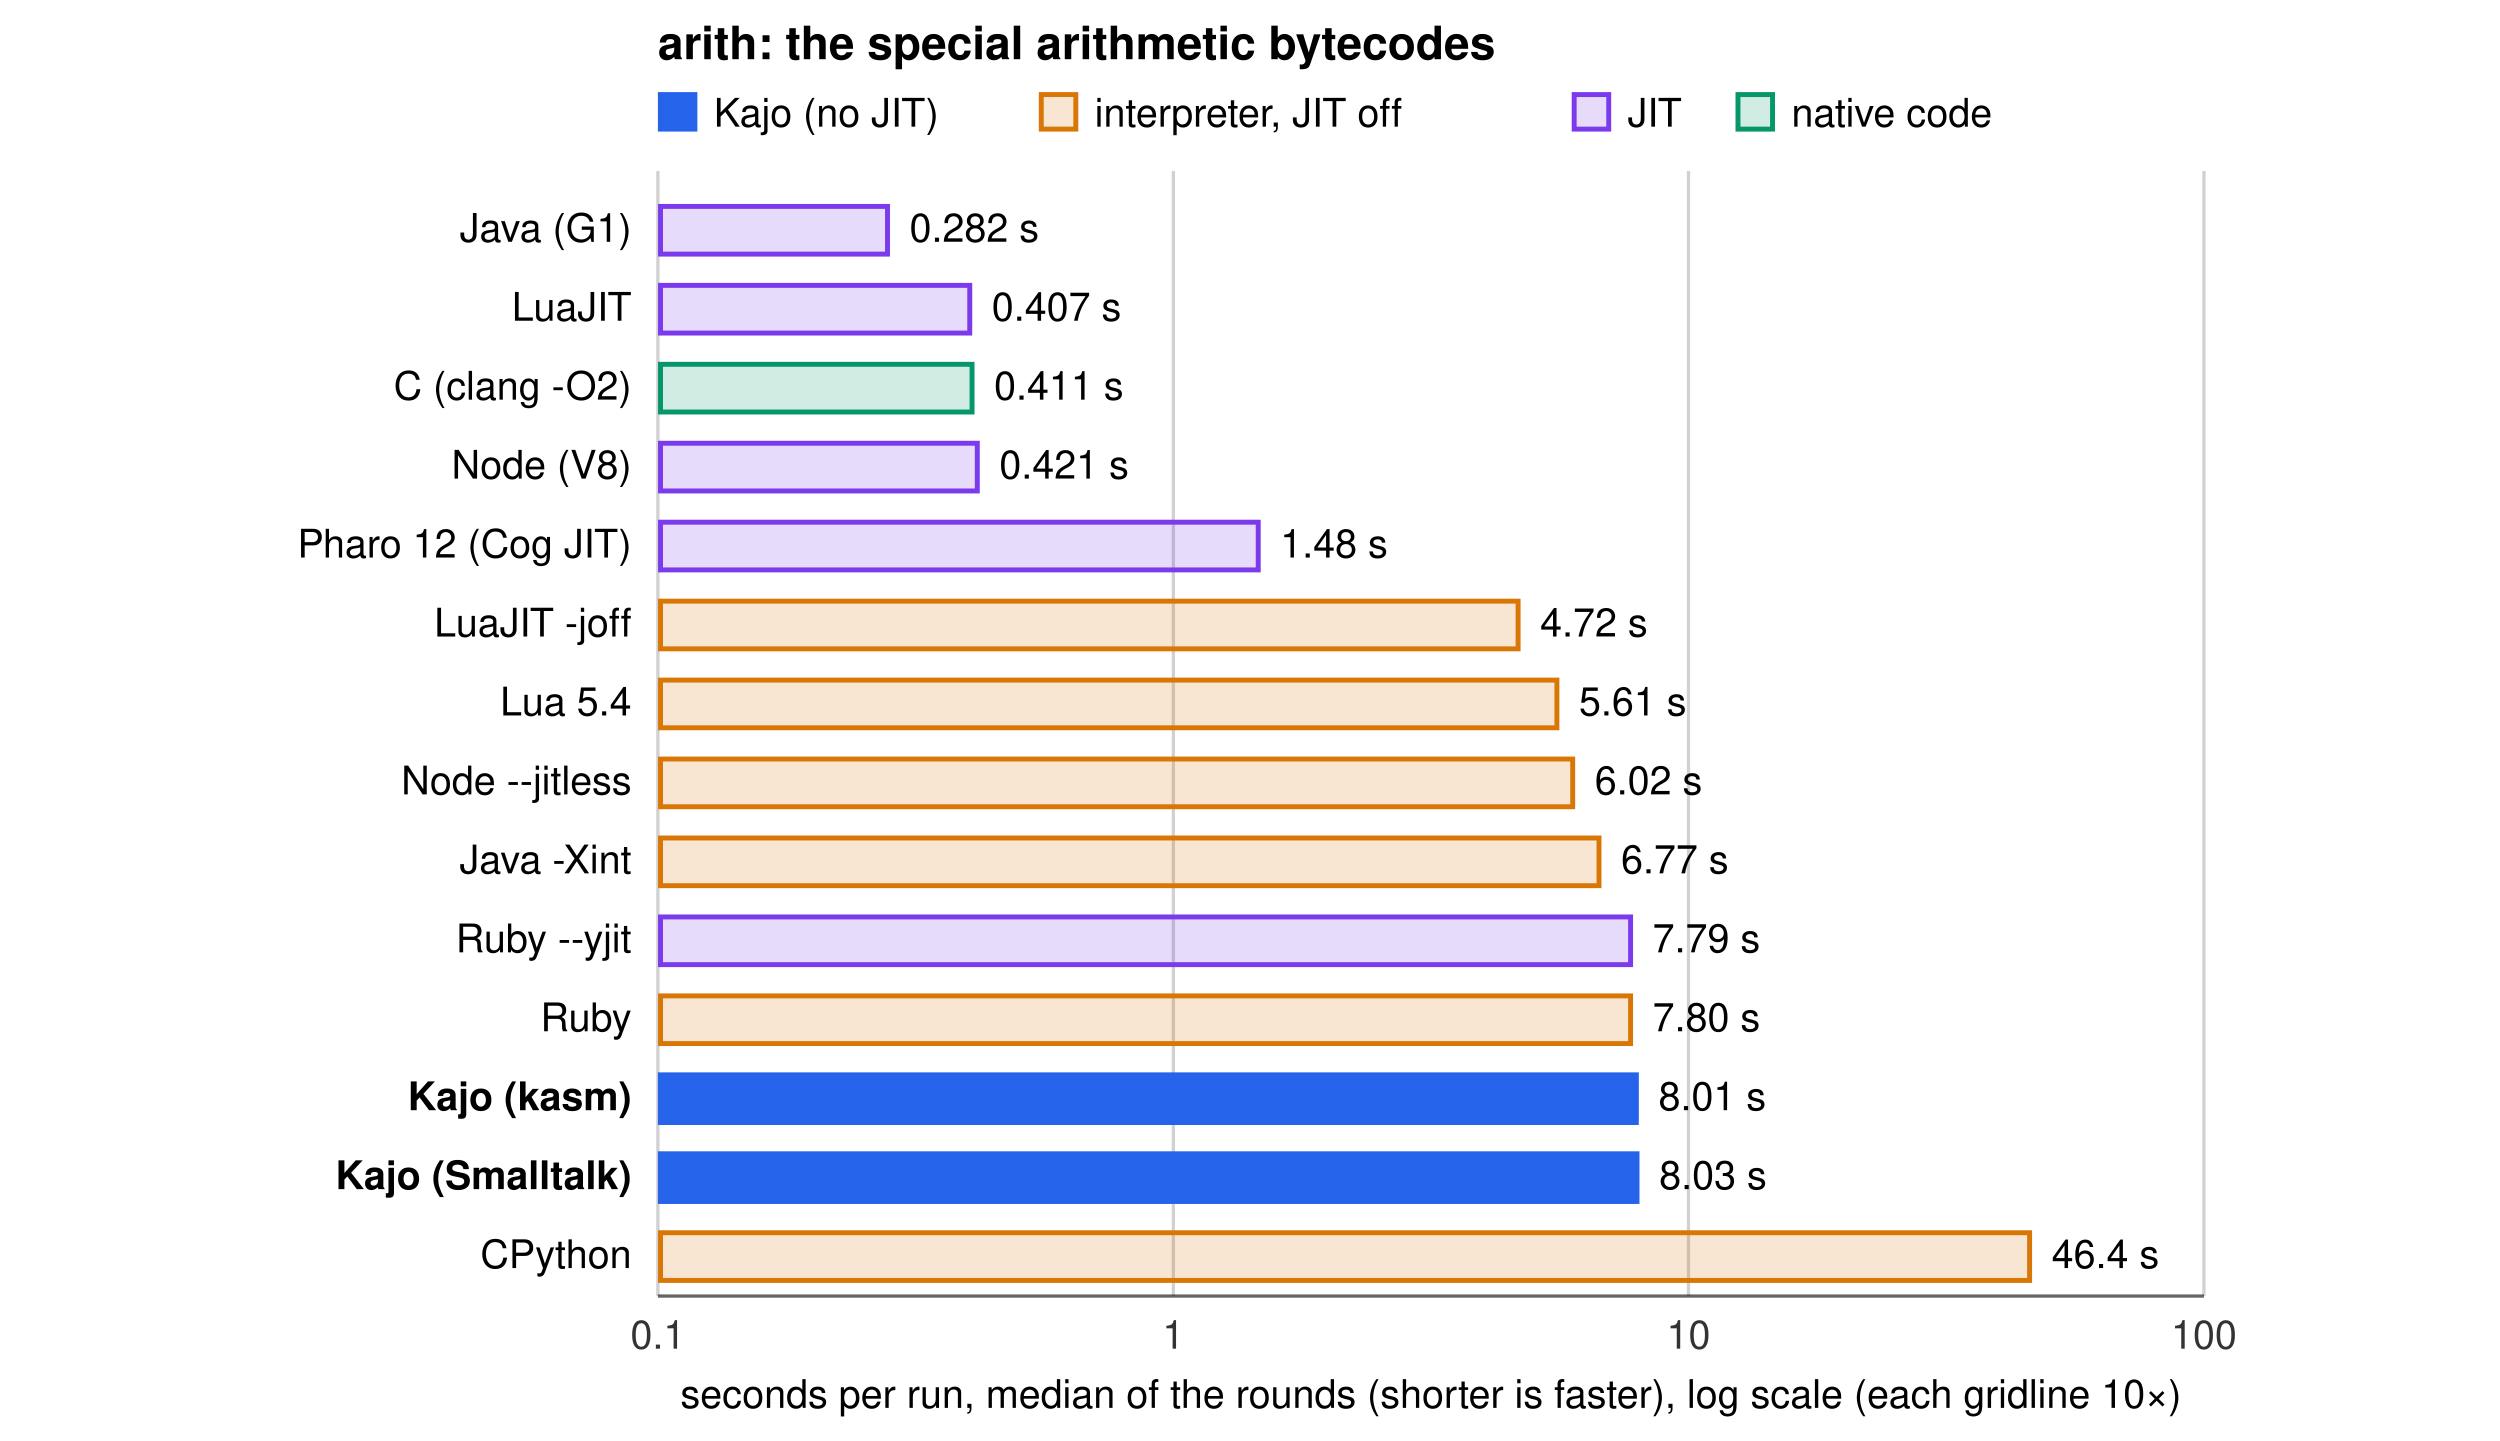
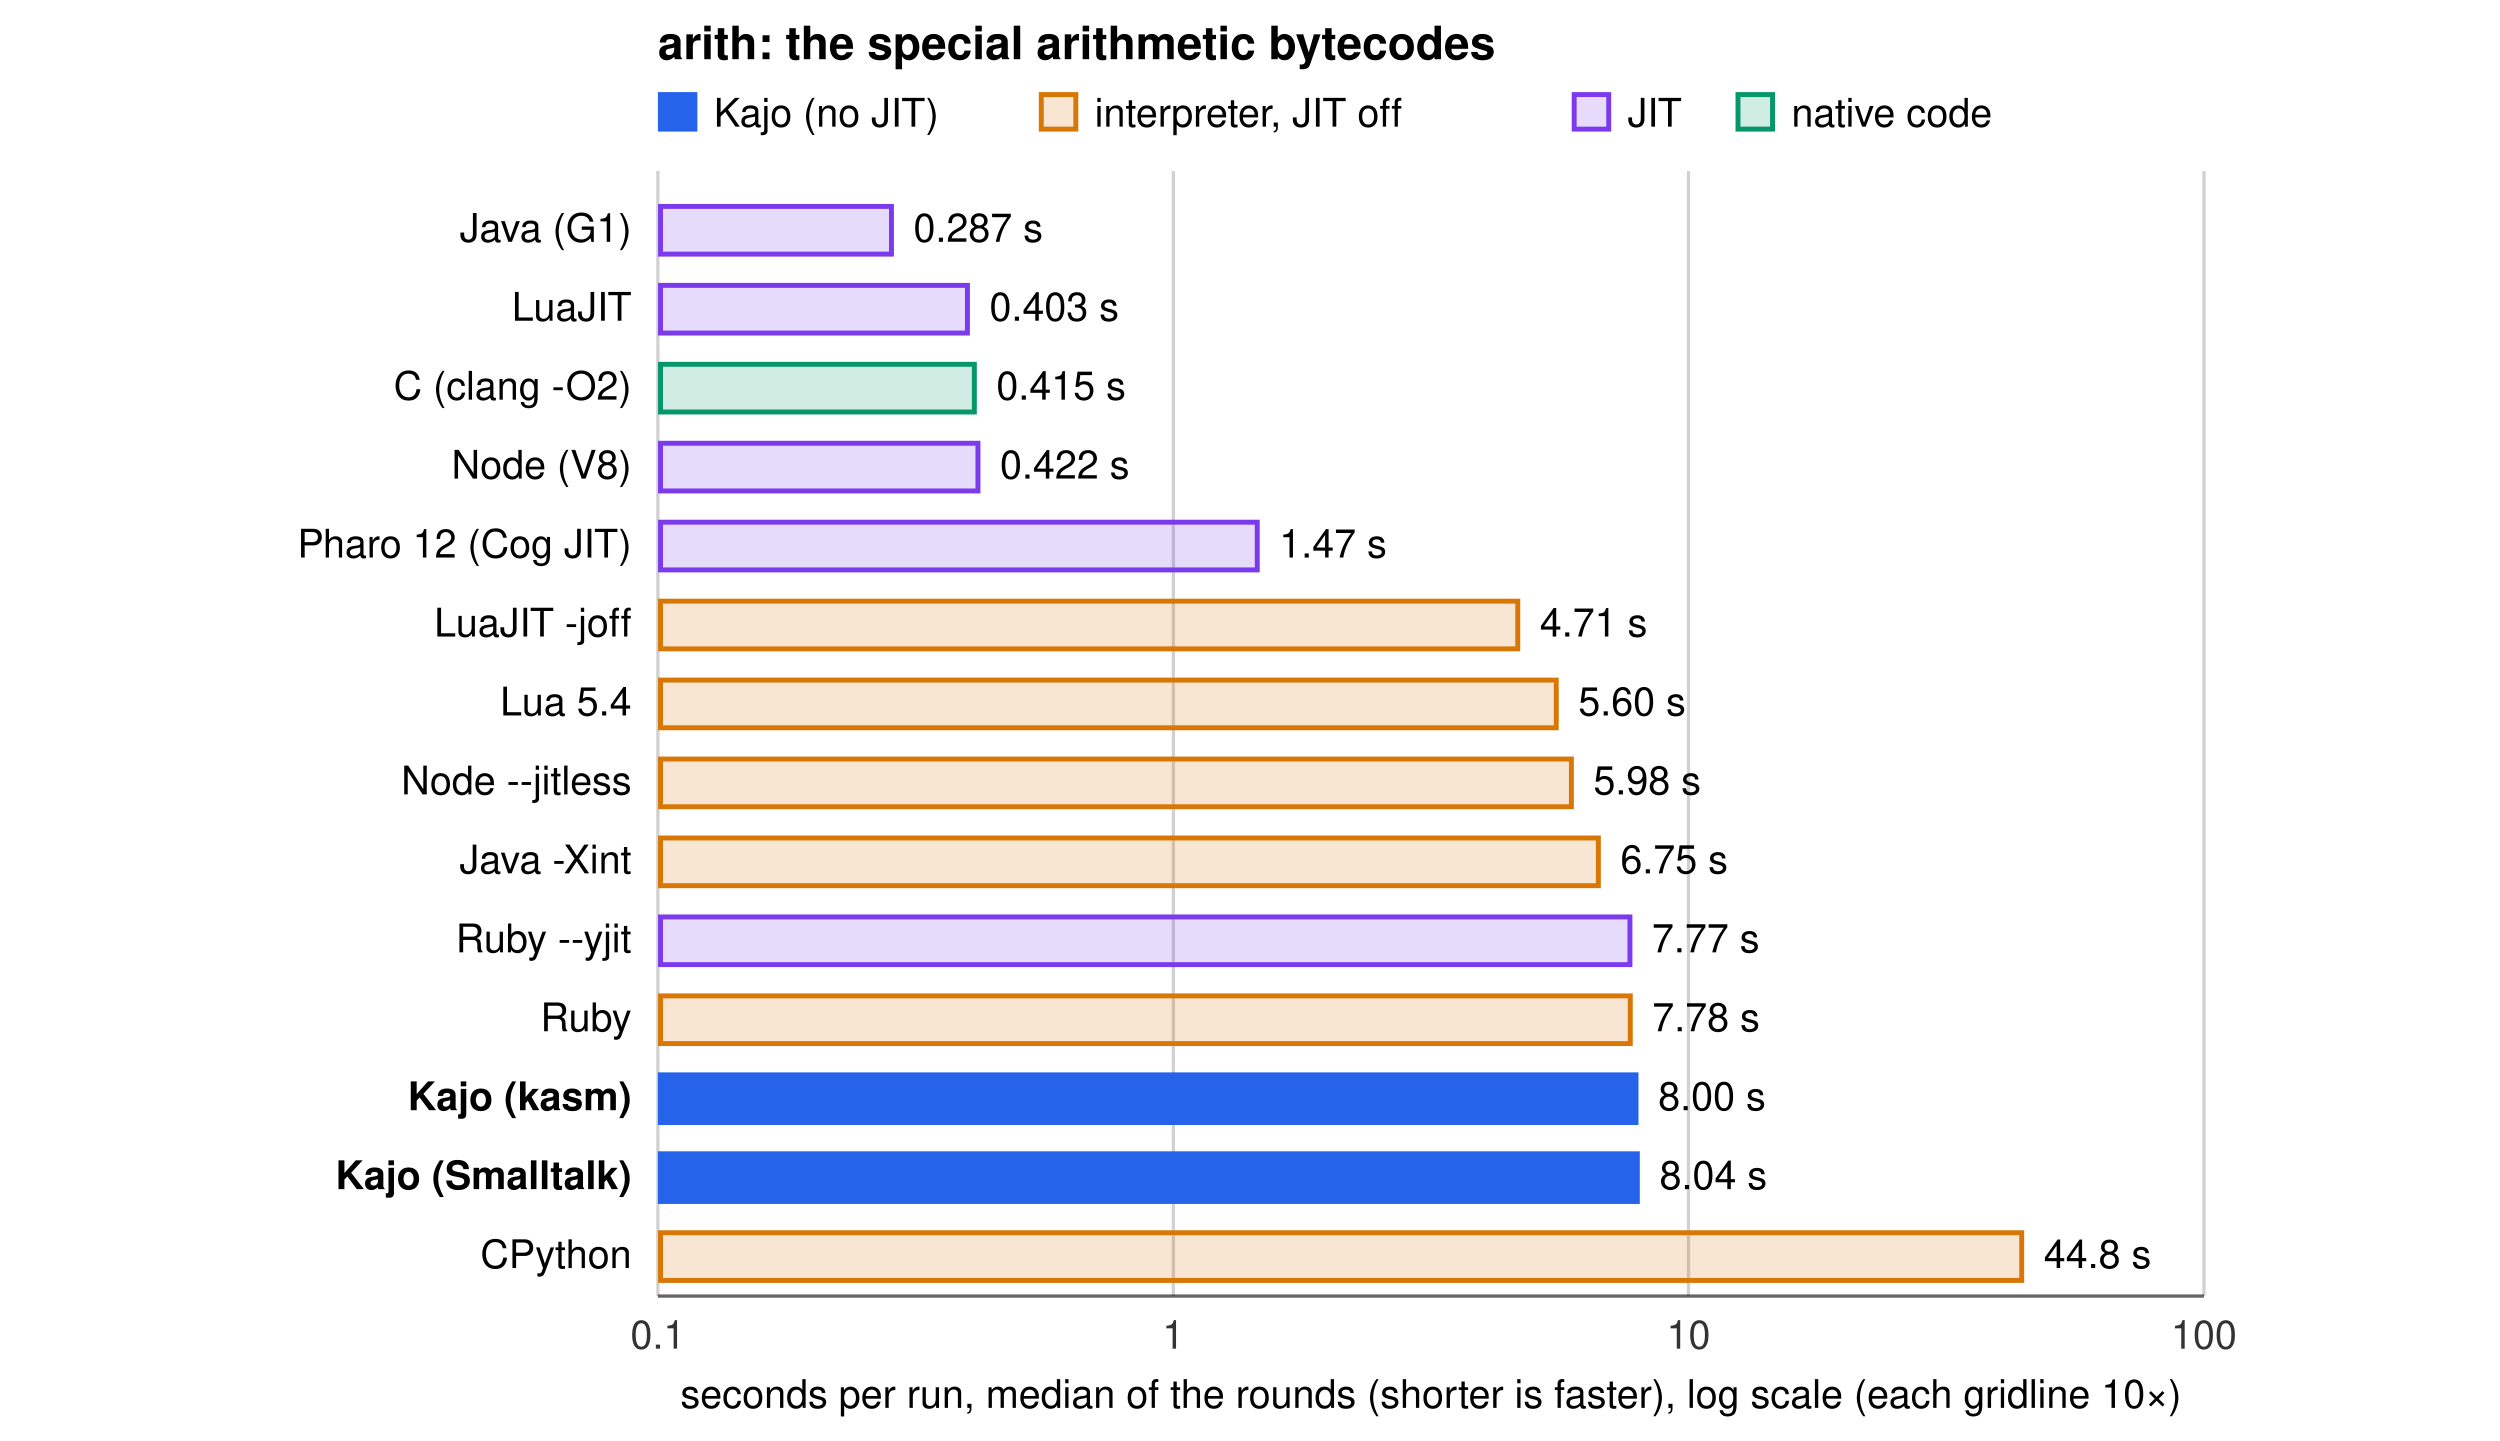
<svg xmlns="http://www.w3.org/2000/svg" width="760" height="438" viewBox="0 0 760 438" font-family="-apple-system, BlinkMacSystemFont, 'Segoe UI', Helvetica, Arial, sans-serif" font-size="12" role="img" aria-label="arith: the special arithmetic bytecodes">
  <g fill="currentColor">
    <text x="200" y="18" font-size="14" font-weight="600">arith: the special arithmetic bytecodes</text>
  </g>
  <rect x="200" y="28" width="12" height="12" fill="#2563eb" />
  <text x="217" y="38.5" fill="currentColor">Kajo (no JIT)</text>
  <rect x="316.55" y="28.75" width="10.5" height="10.5" fill="#d97706" fill-opacity="0.18" stroke="#d97706" stroke-width="1.5" />
  <text x="332.8" y="38.5" fill="currentColor">interpreter, JIT off</text>
  <rect x="478.55" y="28.75" width="10.5" height="10.5" fill="#7c3aed" fill-opacity="0.18" stroke="#7c3aed" stroke-width="1.5" />
  <text x="494.8" y="38.5" fill="currentColor">JIT</text>
  <rect x="528.35" y="28.75" width="10.5" height="10.5" fill="#059669" fill-opacity="0.18" stroke="#059669" stroke-width="1.5" />
  <text x="544.6" y="38.5" fill="currentColor">native code</text>
  <g stroke="currentColor" stroke-opacity="0.18">
    <line x1="200.0" y1="52" x2="200.0" y2="394" />
    <line x1="356.7" y1="52" x2="356.7" y2="394" />
    <line x1="513.3" y1="52" x2="513.3" y2="394" />
    <line x1="670.0" y1="52" x2="670.0" y2="394" />
  </g>
  <line x1="200" y1="394" x2="670" y2="394" stroke="currentColor" stroke-opacity="0.6" />
  <g fill="currentColor" fill-opacity="0.8" text-anchor="middle">
    <text x="200.0" y="410">0.1</text>
    <text x="356.7" y="410">1</text>
    <text x="513.3" y="410">10</text>
    <text x="670.0" y="410">100</text>
  </g>
  <text x="435.0" y="428" fill="currentColor" text-anchor="middle">seconds per run, median of the rounds (shorter is faster), log scale (each gridline 10×)</text>
  <text x="192" y="73.5" fill="currentColor" text-anchor="end">Java (G1)</text>
-   <rect x="200.8" y="62.75" width="69.0" height="14.5" fill="#7c3aed" fill-opacity="0.18" stroke="#7c3aed" stroke-width="1.5" />
-   <text x="276.5" y="73.5" fill="currentColor">0.282 s</text>
+   <rect x="200.8" y="62.75" width="70.2" height="14.5" fill="#7c3aed" fill-opacity="0.18" stroke="#7c3aed" stroke-width="1.5" />
+   <text x="277.7" y="73.5" fill="currentColor">0.287 s</text>
  <text x="192" y="97.5" fill="currentColor" text-anchor="end">LuaJIT</text>
-   <rect x="200.8" y="86.75" width="94.0" height="14.5" fill="#7c3aed" fill-opacity="0.18" stroke="#7c3aed" stroke-width="1.5" />
-   <text x="301.5" y="97.5" fill="currentColor">0.407 s</text>
+   <rect x="200.8" y="86.75" width="93.3" height="14.5" fill="#7c3aed" fill-opacity="0.18" stroke="#7c3aed" stroke-width="1.5" />
+   <text x="300.8" y="97.5" fill="currentColor">0.403 s</text>
  <text x="192" y="121.5" fill="currentColor" text-anchor="end">C (clang -O2)</text>
-   <rect x="200.8" y="110.75" width="94.7" height="14.5" fill="#059669" fill-opacity="0.18" stroke="#059669" stroke-width="1.5" />
-   <text x="302.2" y="121.5" fill="currentColor">0.411 s</text>
+   <rect x="200.8" y="110.75" width="95.4" height="14.5" fill="#059669" fill-opacity="0.18" stroke="#059669" stroke-width="1.5" />
+   <text x="302.9" y="121.5" fill="currentColor">0.415 s</text>
  <text x="192" y="145.5" fill="currentColor" text-anchor="end">Node (V8)</text>
-   <rect x="200.8" y="134.75" width="96.3" height="14.5" fill="#7c3aed" fill-opacity="0.18" stroke="#7c3aed" stroke-width="1.5" />
-   <text x="303.8" y="145.5" fill="currentColor">0.421 s</text>
+   <rect x="200.8" y="134.75" width="96.5" height="14.5" fill="#7c3aed" fill-opacity="0.18" stroke="#7c3aed" stroke-width="1.5" />
+   <text x="304.0" y="145.5" fill="currentColor">0.422 s</text>
  <text x="192" y="169.5" fill="currentColor" text-anchor="end">Pharo 12 (Cog JIT)</text>
-   <rect x="200.8" y="158.75" width="181.7" height="14.5" fill="#7c3aed" fill-opacity="0.18" stroke="#7c3aed" stroke-width="1.5" />
-   <text x="389.2" y="169.5" fill="currentColor">1.48 s</text>
+   <rect x="200.8" y="158.75" width="181.4" height="14.5" fill="#7c3aed" fill-opacity="0.18" stroke="#7c3aed" stroke-width="1.5" />
+   <text x="388.9" y="169.5" fill="currentColor">1.47 s</text>
  <text x="192" y="193.5" fill="currentColor" text-anchor="end">LuaJIT -joff</text>
-   <rect x="200.8" y="182.75" width="260.7" height="14.5" fill="#d97706" fill-opacity="0.18" stroke="#d97706" stroke-width="1.5" />
-   <text x="468.2" y="193.5" fill="currentColor">4.72 s</text>
+   <rect x="200.8" y="182.75" width="260.6" height="14.5" fill="#d97706" fill-opacity="0.18" stroke="#d97706" stroke-width="1.5" />
+   <text x="468.1" y="193.5" fill="currentColor">4.71 s</text>
  <text x="192" y="217.5" fill="currentColor" text-anchor="end">Lua 5.4</text>
-   <rect x="200.8" y="206.75" width="272.5" height="14.5" fill="#d97706" fill-opacity="0.18" stroke="#d97706" stroke-width="1.5" />
-   <text x="480.0" y="217.5" fill="currentColor">5.61 s</text>
+   <rect x="200.8" y="206.75" width="272.3" height="14.5" fill="#d97706" fill-opacity="0.18" stroke="#d97706" stroke-width="1.5" />
+   <text x="479.8" y="217.5" fill="currentColor">5.60 s</text>
  <text x="192" y="241.5" fill="currentColor" text-anchor="end">Node --jitless</text>
-   <rect x="200.8" y="230.75" width="277.3" height="14.5" fill="#d97706" fill-opacity="0.18" stroke="#d97706" stroke-width="1.5" />
-   <text x="484.8" y="241.5" fill="currentColor">6.02 s</text>
+   <rect x="200.8" y="230.75" width="276.9" height="14.5" fill="#d97706" fill-opacity="0.18" stroke="#d97706" stroke-width="1.5" />
+   <text x="484.4" y="241.5" fill="currentColor">5.98 s</text>
  <text x="192" y="265.5" fill="currentColor" text-anchor="end">Java -Xint</text>
-   <rect x="200.8" y="254.75" width="285.3" height="14.5" fill="#d97706" fill-opacity="0.18" stroke="#d97706" stroke-width="1.5" />
-   <text x="492.8" y="265.5" fill="currentColor">6.77 s</text>
+   <rect x="200.8" y="254.75" width="285.1" height="14.5" fill="#d97706" fill-opacity="0.18" stroke="#d97706" stroke-width="1.5" />
+   <text x="492.6" y="265.5" fill="currentColor">6.75 s</text>
  <text x="192" y="289.5" fill="currentColor" text-anchor="end">Ruby --yjit</text>
-   <rect x="200.8" y="278.75" width="294.9" height="14.5" fill="#7c3aed" fill-opacity="0.18" stroke="#7c3aed" stroke-width="1.5" />
-   <text x="502.4" y="289.5" fill="currentColor">7.79 s</text>
+   <rect x="200.8" y="278.75" width="294.7" height="14.5" fill="#7c3aed" fill-opacity="0.18" stroke="#7c3aed" stroke-width="1.5" />
+   <text x="502.2" y="289.5" fill="currentColor">7.77 s</text>
  <text x="192" y="313.5" fill="currentColor" text-anchor="end">Ruby</text>
-   <rect x="200.8" y="302.75" width="294.9" height="14.5" fill="#d97706" fill-opacity="0.18" stroke="#d97706" stroke-width="1.5" />
-   <text x="502.4" y="313.5" fill="currentColor">7.80 s</text>
+   <rect x="200.8" y="302.75" width="294.8" height="14.5" fill="#d97706" fill-opacity="0.18" stroke="#d97706" stroke-width="1.5" />
+   <text x="502.3" y="313.5" fill="currentColor">7.78 s</text>
  <text x="192" y="337.5" fill="currentColor" text-anchor="end" font-weight="600">Kajo (kasm)</text>
-   <rect x="200.0" y="326" width="298.2" height="16" fill="#2563eb" />
-   <text x="504.2" y="337.5" fill="currentColor">8.01 s</text>
+   <rect x="200.0" y="326" width="298.1" height="16" fill="#2563eb" />
+   <text x="504.1" y="337.5" fill="currentColor">8.00 s</text>
  <text x="192" y="361.5" fill="currentColor" text-anchor="end" font-weight="600">Kajo (Smalltalk)</text>
-   <rect x="200.0" y="350" width="298.4" height="16" fill="#2563eb" />
-   <text x="504.4" y="361.5" fill="currentColor">8.03 s</text>
+   <rect x="200.0" y="350" width="298.5" height="16" fill="#2563eb" />
+   <text x="504.5" y="361.5" fill="currentColor">8.04 s</text>
  <text x="192" y="385.5" fill="currentColor" text-anchor="end">CPython</text>
-   <rect x="200.8" y="374.75" width="416.2" height="14.5" fill="#d97706" fill-opacity="0.18" stroke="#d97706" stroke-width="1.5" />
-   <text x="623.7" y="385.5" fill="currentColor">46.4 s</text>
+   <rect x="200.8" y="374.75" width="413.8" height="14.5" fill="#d97706" fill-opacity="0.18" stroke="#d97706" stroke-width="1.5" />
+   <text x="621.3" y="385.5" fill="currentColor">44.8 s</text>
</svg>
